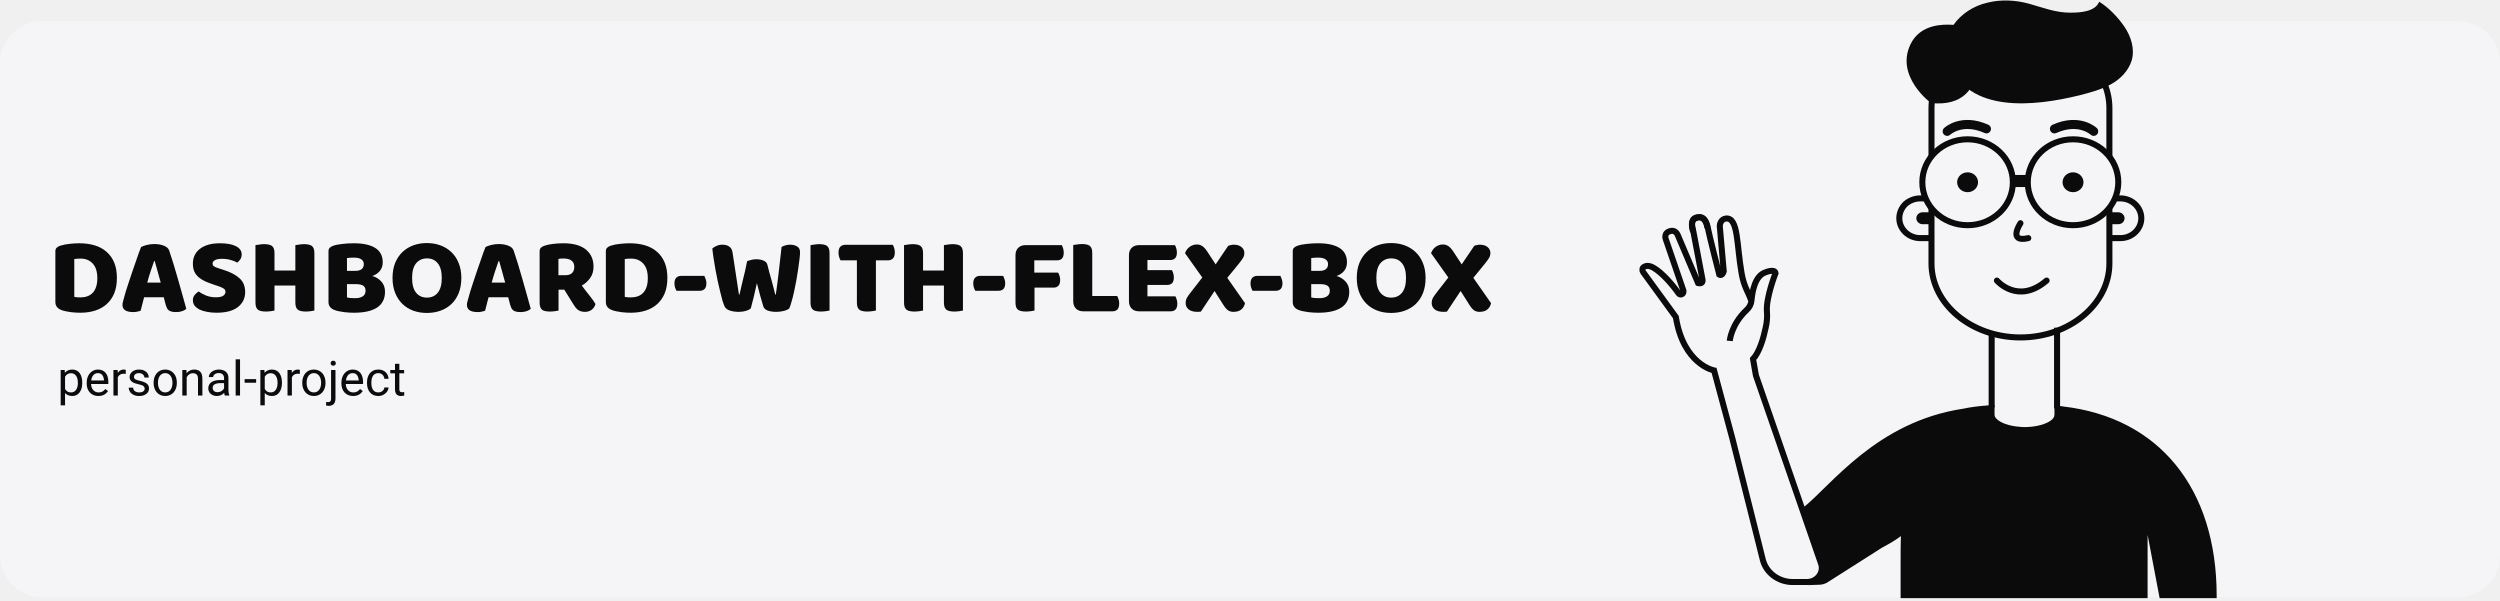
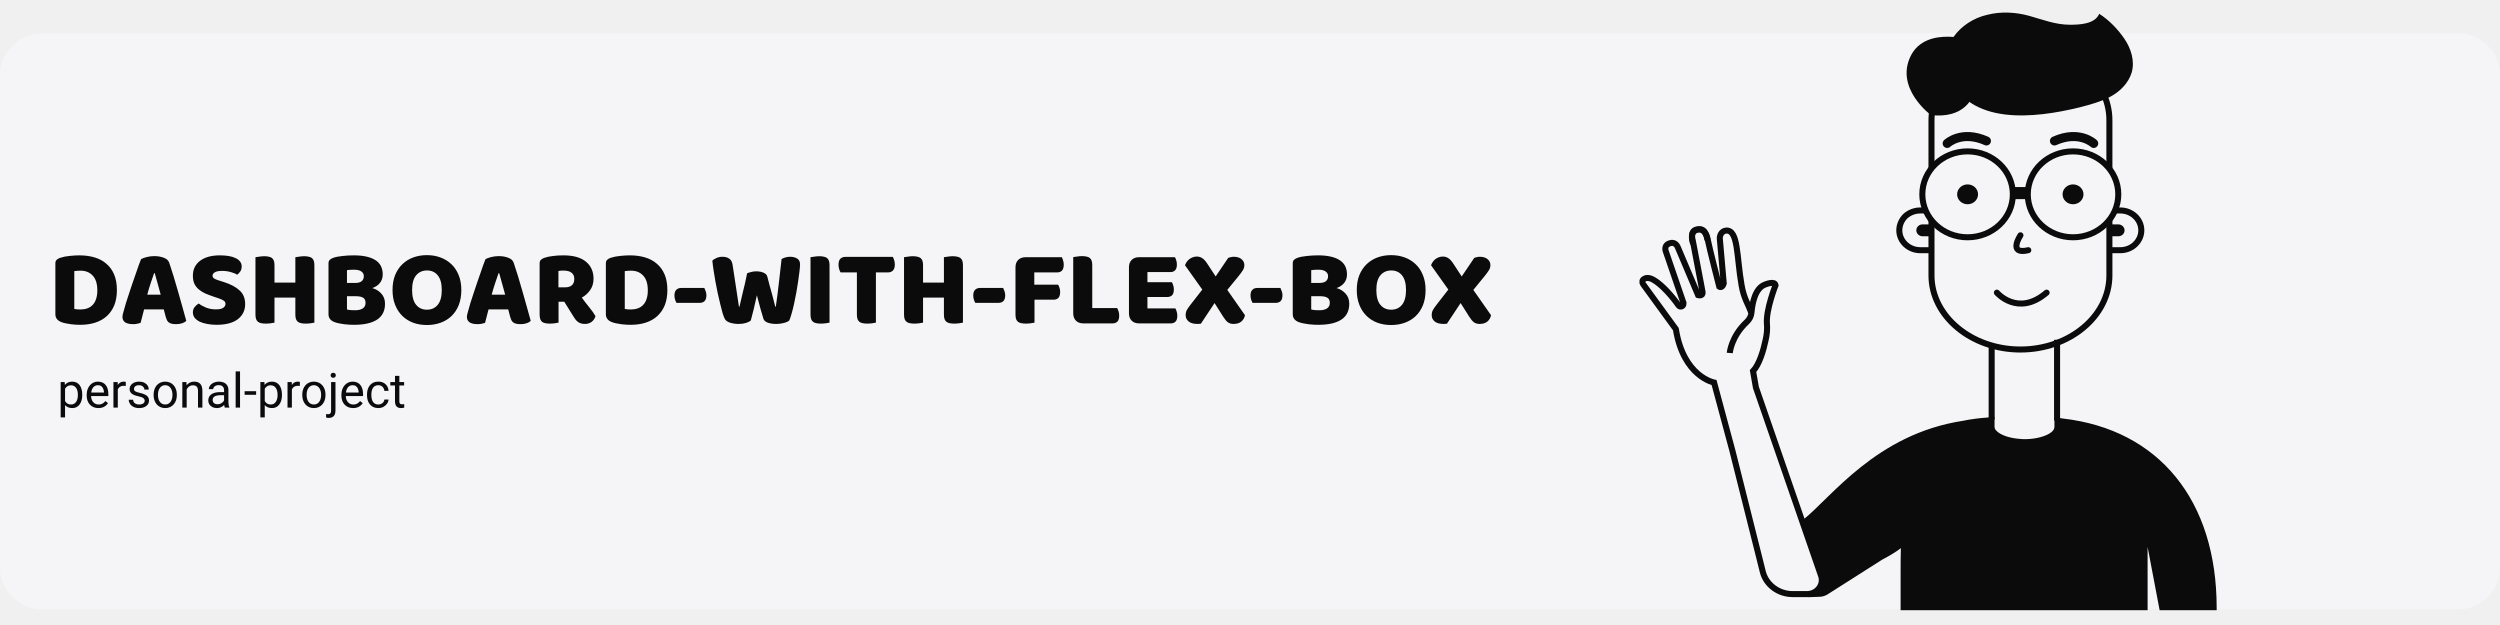
- <svg xmlns="http://www.w3.org/2000/svg" width="828" height="199" viewBox="0 0 828 199" fill="none">
+ <svg xmlns="http://www.w3.org/2000/svg" width="828" height="207" viewBox="0 0 828 199" fill="none">
  <rect y="7" width="828" height="190.847" rx="14" fill="#F5F5F7" />
  <path d="M24.604 98.32C24.868 98.368 25.192 98.416 25.576 98.464C25.96 98.488 26.32 98.5 26.656 98.5C27.472 98.5 28.216 98.38 28.888 98.14C29.584 97.9 30.172 97.528 30.652 97.024C31.156 96.52 31.54 95.872 31.804 95.08C32.092 94.264 32.236 93.292 32.236 92.164C32.236 90.004 31.732 88.384 30.724 87.304C29.716 86.2 28.372 85.648 26.692 85.648C26.356 85.648 26.008 85.66 25.648 85.684C25.312 85.708 24.964 85.744 24.604 85.792V98.32ZM26.62 103.576C26.212 103.576 25.744 103.564 25.216 103.54C24.688 103.516 24.136 103.468 23.56 103.396C23.008 103.324 22.444 103.228 21.868 103.108C21.316 103.012 20.8 102.868 20.32 102.676C19 102.172 18.34 101.296 18.34 100.048V83.236C18.34 82.732 18.472 82.348 18.736 82.084C19.024 81.796 19.408 81.568 19.888 81.4C20.92 81.064 22.012 80.848 23.164 80.752C24.316 80.632 25.348 80.572 26.26 80.572C28.132 80.572 29.824 80.8 31.336 81.256C32.872 81.712 34.18 82.42 35.26 83.38C36.364 84.316 37.216 85.504 37.816 86.944C38.416 88.384 38.716 90.088 38.716 92.056C38.716 93.976 38.428 95.656 37.852 97.096C37.276 98.512 36.448 99.712 35.368 100.696C34.312 101.656 33.04 102.376 31.552 102.856C30.064 103.336 28.42 103.576 26.62 103.576ZM46.715 81.832C47.123 81.592 47.734 81.364 48.55 81.148C49.391 80.932 50.23 80.824 51.071 80.824C52.27 80.824 53.327 81.004 54.239 81.364C55.175 81.7 55.775 82.24 56.038 82.984C56.471 84.232 56.938 85.684 57.443 87.34C57.947 88.996 58.45 90.712 58.955 92.488C59.459 94.24 59.95 95.98 60.431 97.708C60.91 99.412 61.331 100.924 61.691 102.244C61.403 102.58 60.971 102.844 60.395 103.036C59.819 103.252 59.135 103.36 58.343 103.36C57.767 103.36 57.275 103.312 56.867 103.216C56.483 103.12 56.158 102.976 55.895 102.784C55.654 102.592 55.45 102.34 55.282 102.028C55.139 101.716 55.007 101.356 54.886 100.948L54.239 98.464H47.722C47.531 99.184 47.339 99.928 47.147 100.696C46.955 101.464 46.763 102.208 46.571 102.928C46.234 103.048 45.874 103.144 45.49 103.216C45.13 103.312 44.687 103.36 44.158 103.36C42.934 103.36 42.023 103.156 41.422 102.748C40.846 102.316 40.559 101.728 40.559 100.984C40.559 100.648 40.606 100.312 40.703 99.976C40.798 99.64 40.907 99.244 41.026 98.788C41.194 98.14 41.422 97.336 41.711 96.376C42.023 95.416 42.358 94.384 42.718 93.28C43.078 92.152 43.462 91 43.87 89.824C44.279 88.648 44.663 87.544 45.023 86.512C45.383 85.456 45.706 84.52 45.995 83.704C46.306 82.888 46.547 82.264 46.715 81.832ZM51.035 86.476C50.699 87.484 50.315 88.612 49.883 89.86C49.474 91.084 49.102 92.332 48.767 93.604H53.23C52.895 92.308 52.547 91.048 52.187 89.824C51.85 88.576 51.538 87.46 51.251 86.476H51.035ZM70.973 94.324C69.917 93.964 68.957 93.604 68.093 93.244C67.229 92.86 66.485 92.404 65.861 91.876C65.237 91.348 64.745 90.724 64.385 90.004C64.049 89.26 63.881 88.36 63.881 87.304C63.881 85.264 64.661 83.632 66.221 82.408C67.805 81.184 70.013 80.572 72.845 80.572C73.877 80.572 74.837 80.644 75.725 80.788C76.613 80.932 77.369 81.16 77.993 81.472C78.641 81.76 79.145 82.144 79.505 82.624C79.865 83.08 80.045 83.62 80.045 84.244C80.045 84.868 79.901 85.408 79.613 85.864C79.325 86.296 78.977 86.668 78.569 86.98C78.041 86.644 77.333 86.356 76.445 86.116C75.557 85.852 74.585 85.72 73.529 85.72C72.449 85.72 71.657 85.876 71.153 86.188C70.649 86.476 70.397 86.848 70.397 87.304C70.397 87.664 70.553 87.964 70.865 88.204C71.177 88.42 71.645 88.624 72.269 88.816L74.177 89.428C76.433 90.148 78.161 91.072 79.361 92.2C80.585 93.304 81.197 94.816 81.197 96.736C81.197 98.776 80.393 100.432 78.785 101.704C77.177 102.952 74.813 103.576 71.693 103.576C70.589 103.576 69.557 103.48 68.597 103.288C67.661 103.12 66.833 102.868 66.113 102.532C65.417 102.172 64.865 101.74 64.457 101.236C64.073 100.708 63.881 100.108 63.881 99.436C63.881 98.74 64.085 98.152 64.493 97.672C64.901 97.168 65.345 96.784 65.825 96.52C66.497 97.048 67.313 97.504 68.273 97.888C69.257 98.272 70.325 98.464 71.477 98.464C72.653 98.464 73.481 98.284 73.961 97.924C74.441 97.564 74.681 97.144 74.681 96.664C74.681 96.184 74.489 95.824 74.105 95.584C73.721 95.32 73.181 95.068 72.485 94.828L70.973 94.324ZM104.122 102.856C103.858 102.928 103.438 103 102.862 103.072C102.31 103.144 101.758 103.18 101.206 103.18C100.654 103.18 100.162 103.132 99.73 103.036C99.322 102.964 98.974 102.82 98.686 102.604C98.397 102.388 98.181 102.088 98.037 101.704C97.894 101.32 97.822 100.816 97.822 100.192V94.576H90.909V102.856C90.645 102.928 90.225 103 89.65 103.072C89.097 103.144 88.546 103.18 87.993 103.18C87.442 103.18 86.95 103.132 86.517 103.036C86.109 102.964 85.761 102.82 85.474 102.604C85.186 102.388 84.969 102.088 84.826 101.704C84.681 101.32 84.609 100.816 84.609 100.192V81.184C84.874 81.136 85.293 81.076 85.87 81.004C86.445 80.908 86.998 80.86 87.525 80.86C88.078 80.86 88.558 80.908 88.966 81.004C89.397 81.076 89.757 81.22 90.046 81.436C90.334 81.652 90.549 81.952 90.694 82.336C90.838 82.72 90.909 83.224 90.909 83.848V89.608H97.822V81.184C98.085 81.136 98.505 81.076 99.082 81.004C99.657 80.908 100.21 80.86 100.738 80.86C101.29 80.86 101.77 80.908 102.178 81.004C102.61 81.076 102.97 81.22 103.258 81.436C103.546 81.652 103.762 81.952 103.906 82.336C104.05 82.72 104.122 83.224 104.122 83.848V102.856ZM114.917 98.5C115.253 98.596 115.685 98.668 116.213 98.716C116.741 98.74 117.245 98.752 117.725 98.752C118.685 98.752 119.477 98.56 120.101 98.176C120.749 97.768 121.073 97.144 121.073 96.304C121.073 95.512 120.809 94.948 120.281 94.612C119.753 94.276 118.949 94.108 117.869 94.108H114.917V98.5ZM114.917 89.716H117.545C118.577 89.716 119.321 89.524 119.777 89.14C120.257 88.756 120.497 88.192 120.497 87.448C120.497 86.8 120.221 86.284 119.669 85.9C119.141 85.516 118.337 85.324 117.257 85.324C116.897 85.324 116.477 85.336 115.997 85.36C115.541 85.384 115.181 85.42 114.917 85.468V89.716ZM117.257 103.576C116.849 103.576 116.369 103.564 115.817 103.54C115.265 103.516 114.689 103.468 114.089 103.396C113.513 103.324 112.937 103.228 112.361 103.108C111.785 103.012 111.257 102.868 110.777 102.676C109.457 102.172 108.797 101.296 108.797 100.048V83.236C108.797 82.732 108.929 82.348 109.193 82.084C109.481 81.796 109.865 81.568 110.345 81.4C111.161 81.112 112.181 80.908 113.405 80.788C114.629 80.644 115.889 80.572 117.185 80.572C120.257 80.572 122.621 81.088 124.277 82.12C125.933 83.152 126.761 84.748 126.761 86.908C126.761 87.988 126.449 88.924 125.825 89.716C125.201 90.484 124.361 91.048 123.305 91.408C124.505 91.744 125.501 92.356 126.293 93.244C127.109 94.132 127.517 95.248 127.517 96.592C127.517 98.968 126.629 100.732 124.853 101.884C123.101 103.012 120.569 103.576 117.257 103.576ZM130.006 92.056C130.006 90.184 130.294 88.528 130.87 87.088C131.47 85.648 132.274 84.448 133.282 83.488C134.314 82.504 135.514 81.76 136.882 81.256C138.274 80.752 139.774 80.5 141.382 80.5C142.99 80.5 144.478 80.752 145.846 81.256C147.238 81.76 148.45 82.504 149.482 83.488C150.514 84.448 151.318 85.648 151.894 87.088C152.494 88.528 152.794 90.184 152.794 92.056C152.794 93.928 152.506 95.596 151.93 97.06C151.354 98.5 150.55 99.712 149.518 100.696C148.51 101.656 147.31 102.388 145.918 102.892C144.526 103.396 143.014 103.648 141.382 103.648C139.75 103.648 138.238 103.396 136.846 102.892C135.454 102.364 134.254 101.608 133.246 100.624C132.238 99.64 131.446 98.428 130.87 96.988C130.294 95.548 130.006 93.904 130.006 92.056ZM136.486 92.056C136.486 94.24 136.93 95.872 137.818 96.952C138.706 98.032 139.894 98.572 141.382 98.572C142.894 98.572 144.094 98.032 144.982 96.952C145.87 95.872 146.314 94.24 146.314 92.056C146.314 89.896 145.87 88.276 144.982 87.196C144.118 86.116 142.93 85.576 141.418 85.576C139.93 85.576 138.73 86.116 137.818 87.196C136.93 88.252 136.486 89.872 136.486 92.056ZM160.797 81.832C161.205 81.592 161.817 81.364 162.633 81.148C163.473 80.932 164.313 80.824 165.153 80.824C166.353 80.824 167.409 81.004 168.321 81.364C169.257 81.7 169.857 82.24 170.121 82.984C170.553 84.232 171.021 85.684 171.525 87.34C172.029 88.996 172.533 90.712 173.037 92.488C173.541 94.24 174.033 95.98 174.513 97.708C174.993 99.412 175.413 100.924 175.773 102.244C175.485 102.58 175.053 102.844 174.477 103.036C173.901 103.252 173.217 103.36 172.425 103.36C171.849 103.36 171.357 103.312 170.949 103.216C170.565 103.12 170.241 102.976 169.977 102.784C169.737 102.592 169.533 102.34 169.365 102.028C169.221 101.716 169.089 101.356 168.969 100.948L168.321 98.464H161.805C161.613 99.184 161.421 99.928 161.229 100.696C161.037 101.464 160.845 102.208 160.653 102.928C160.317 103.048 159.957 103.144 159.573 103.216C159.213 103.312 158.769 103.36 158.241 103.36C157.017 103.36 156.105 103.156 155.505 102.748C154.929 102.316 154.641 101.728 154.641 100.984C154.641 100.648 154.689 100.312 154.785 99.976C154.881 99.64 154.989 99.244 155.109 98.788C155.277 98.14 155.505 97.336 155.793 96.376C156.105 95.416 156.441 94.384 156.801 93.28C157.161 92.152 157.545 91 157.953 89.824C158.361 88.648 158.744 87.544 159.104 86.512C159.465 85.456 159.789 84.52 160.077 83.704C160.389 82.888 160.629 82.264 160.797 81.832ZM165.117 86.476C164.781 87.484 164.397 88.612 163.965 89.86C163.557 91.084 163.185 92.332 162.849 93.604H167.313C166.977 92.308 166.629 91.048 166.269 89.824C165.933 88.576 165.621 87.46 165.333 86.476H165.117ZM184.987 95.944V102.856C184.723 102.928 184.303 103 183.727 103.072C183.175 103.144 182.623 103.18 182.071 103.18C181.519 103.18 181.027 103.132 180.595 103.036C180.187 102.964 179.839 102.82 179.551 102.604C179.287 102.388 179.083 102.088 178.939 101.704C178.795 101.32 178.723 100.816 178.723 100.192V83.236C178.723 82.732 178.855 82.348 179.119 82.084C179.407 81.796 179.791 81.568 180.271 81.4C181.087 81.112 182.035 80.908 183.115 80.788C184.195 80.644 185.347 80.572 186.571 80.572C189.883 80.572 192.379 81.268 194.059 82.66C195.739 84.052 196.579 85.936 196.579 88.312C196.579 89.8 196.195 91.072 195.427 92.128C194.659 93.184 193.747 94 192.691 94.576C193.555 95.752 194.407 96.856 195.247 97.888C196.087 98.92 196.747 99.856 197.227 100.696C196.987 101.536 196.543 102.184 195.895 102.64C195.271 103.072 194.563 103.288 193.771 103.288C193.243 103.288 192.787 103.228 192.403 103.108C192.019 102.988 191.683 102.82 191.395 102.604C191.107 102.388 190.843 102.124 190.603 101.812C190.363 101.5 190.135 101.164 189.919 100.804L186.895 95.944H184.987ZM187.255 91.156C188.167 91.156 188.887 90.928 189.415 90.472C189.943 89.992 190.207 89.296 190.207 88.384C190.207 87.472 189.907 86.788 189.307 86.332C188.731 85.852 187.807 85.612 186.535 85.612C186.175 85.612 185.887 85.624 185.671 85.648C185.455 85.672 185.215 85.708 184.951 85.756V91.156H187.255ZM206.924 98.32C207.188 98.368 207.512 98.416 207.896 98.464C208.28 98.488 208.64 98.5 208.976 98.5C209.792 98.5 210.536 98.38 211.208 98.14C211.904 97.9 212.492 97.528 212.972 97.024C213.476 96.52 213.86 95.872 214.124 95.08C214.412 94.264 214.556 93.292 214.556 92.164C214.556 90.004 214.052 88.384 213.044 87.304C212.036 86.2 210.692 85.648 209.012 85.648C208.676 85.648 208.328 85.66 207.968 85.684C207.632 85.708 207.284 85.744 206.924 85.792V98.32ZM208.94 103.576C208.532 103.576 208.064 103.564 207.536 103.54C207.008 103.516 206.456 103.468 205.88 103.396C205.328 103.324 204.764 103.228 204.188 103.108C203.636 103.012 203.12 102.868 202.64 102.676C201.32 102.172 200.66 101.296 200.66 100.048V83.236C200.66 82.732 200.792 82.348 201.056 82.084C201.344 81.796 201.728 81.568 202.208 81.4C203.24 81.064 204.332 80.848 205.484 80.752C206.636 80.632 207.668 80.572 208.58 80.572C210.452 80.572 212.144 80.8 213.656 81.256C215.192 81.712 216.5 82.42 217.58 83.38C218.684 84.316 219.536 85.504 220.136 86.944C220.736 88.384 221.036 90.088 221.036 92.056C221.036 93.976 220.748 95.656 220.172 97.096C219.596 98.512 218.768 99.712 217.688 100.696C216.632 101.656 215.36 102.376 213.872 102.856C212.384 103.336 210.74 103.576 208.94 103.576ZM224.061 96.304C223.893 96.04 223.737 95.692 223.593 95.26C223.449 94.828 223.377 94.372 223.377 93.892C223.377 93.004 223.581 92.368 223.989 91.984C224.397 91.576 224.925 91.372 225.573 91.372H233.277C233.421 91.636 233.565 91.984 233.709 92.416C233.877 92.848 233.961 93.304 233.961 93.784C233.961 94.672 233.757 95.32 233.349 95.728C232.941 96.112 232.413 96.304 231.765 96.304H224.061ZM247.443 86.512C247.707 86.392 248.115 86.26 248.667 86.116C249.243 85.948 249.819 85.864 250.395 85.864C251.403 85.864 252.243 86.02 252.915 86.332C253.587 86.62 253.995 87.052 254.139 87.628C254.403 88.612 254.643 89.536 254.859 90.4C255.099 91.24 255.327 92.056 255.543 92.848C255.759 93.616 255.963 94.384 256.155 95.152C256.371 95.92 256.575 96.724 256.767 97.564H256.947C257.163 96.1 257.355 94.708 257.523 93.388C257.691 92.044 257.847 90.736 257.991 89.464C258.135 88.168 258.279 86.896 258.423 85.648C258.567 84.376 258.711 83.092 258.855 81.796C259.743 81.292 260.691 81.04 261.699 81.04C262.587 81.04 263.355 81.232 264.003 81.616C264.651 82 264.975 82.648 264.975 83.56C264.975 84.088 264.915 84.844 264.795 85.828C264.699 86.788 264.555 87.868 264.363 89.068C264.195 90.268 263.991 91.528 263.751 92.848C263.511 94.168 263.259 95.428 262.995 96.628C262.731 97.828 262.455 98.92 262.167 99.904C261.903 100.864 261.651 101.608 261.411 102.136C261.051 102.472 260.463 102.748 259.647 102.964C258.831 103.18 257.991 103.288 257.127 103.288C255.999 103.288 255.039 103.144 254.247 102.856C253.479 102.544 253.011 102.112 252.843 101.56C252.531 100.6 252.195 99.46 251.835 98.14C251.475 96.82 251.091 95.368 250.683 93.784C250.347 95.344 249.999 96.868 249.639 98.356C249.279 99.844 248.955 101.104 248.667 102.136C248.307 102.472 247.767 102.748 247.047 102.964C246.327 103.18 245.535 103.288 244.671 103.288C243.591 103.288 242.607 103.144 241.719 102.856C240.855 102.544 240.291 102.112 240.027 101.56C239.811 101.128 239.571 100.492 239.307 99.652C239.067 98.788 238.815 97.816 238.551 96.736C238.287 95.632 238.011 94.444 237.723 93.172C237.459 91.9 237.207 90.628 236.967 89.356C236.751 88.084 236.547 86.848 236.355 85.648C236.163 84.424 236.019 83.308 235.923 82.3C236.259 81.988 236.727 81.7 237.327 81.436C237.927 81.172 238.575 81.04 239.271 81.04C240.183 81.04 240.927 81.244 241.503 81.652C242.103 82.036 242.475 82.696 242.619 83.632C243.003 86.08 243.315 88.12 243.555 89.752C243.819 91.384 244.023 92.728 244.167 93.784C244.335 94.816 244.455 95.62 244.527 96.196C244.599 96.772 244.671 97.228 244.743 97.564H244.923C245.139 96.604 245.343 95.716 245.535 94.9C245.727 94.084 245.919 93.268 246.111 92.452C246.327 91.612 246.543 90.724 246.759 89.788C246.975 88.828 247.203 87.736 247.443 86.512ZM274.742 102.856C274.478 102.928 274.058 103 273.482 103.072C272.93 103.144 272.378 103.18 271.826 103.18C271.274 103.18 270.782 103.132 270.35 103.036C269.942 102.964 269.594 102.82 269.306 102.604C269.018 102.388 268.802 102.088 268.658 101.704C268.514 101.32 268.442 100.816 268.442 100.192V81.184C268.706 81.136 269.126 81.076 269.702 81.004C270.278 80.908 270.83 80.86 271.358 80.86C271.91 80.86 272.39 80.908 272.798 81.004C273.23 81.076 273.59 81.22 273.878 81.436C274.166 81.652 274.382 81.952 274.526 82.336C274.67 82.72 274.742 83.224 274.742 83.848V102.856ZM278.402 86.224C278.234 85.96 278.078 85.6 277.934 85.144C277.79 84.688 277.718 84.208 277.718 83.704C277.718 82.768 277.922 82.096 278.33 81.688C278.762 81.28 279.314 81.076 279.986 81.076H295.682C295.85 81.34 296.006 81.7 296.15 82.156C296.294 82.612 296.366 83.092 296.366 83.596C296.366 84.532 296.15 85.204 295.718 85.612C295.31 86.02 294.77 86.224 294.098 86.224H290.102V102.856C289.838 102.928 289.418 103 288.842 103.072C288.29 103.144 287.738 103.18 287.186 103.18C286.634 103.18 286.142 103.132 285.71 103.036C285.302 102.964 284.954 102.82 284.666 102.604C284.378 102.388 284.162 102.088 284.018 101.704C283.874 101.32 283.802 100.816 283.802 100.192V86.224H278.402ZM318.926 102.856C318.662 102.928 318.242 103 317.666 103.072C317.114 103.144 316.562 103.18 316.01 103.18C315.458 103.18 314.966 103.132 314.534 103.036C314.126 102.964 313.778 102.82 313.49 102.604C313.202 102.388 312.986 102.088 312.842 101.704C312.698 101.32 312.626 100.816 312.626 100.192V94.576H305.714V102.856C305.45 102.928 305.03 103 304.454 103.072C303.902 103.144 303.35 103.18 302.798 103.18C302.246 103.18 301.754 103.132 301.322 103.036C300.914 102.964 300.566 102.82 300.278 102.604C299.99 102.388 299.774 102.088 299.63 101.704C299.486 101.32 299.414 100.816 299.414 100.192V81.184C299.678 81.136 300.098 81.076 300.674 81.004C301.25 80.908 301.802 80.86 302.33 80.86C302.882 80.86 303.362 80.908 303.77 81.004C304.202 81.076 304.562 81.22 304.85 81.436C305.138 81.652 305.354 81.952 305.498 82.336C305.642 82.72 305.714 83.224 305.714 83.848V89.608H312.626V81.184C312.89 81.136 313.31 81.076 313.886 81.004C314.462 80.908 315.014 80.86 315.542 80.86C316.094 80.86 316.574 80.908 316.982 81.004C317.414 81.076 317.774 81.22 318.062 81.436C318.35 81.652 318.566 81.952 318.71 82.336C318.854 82.72 318.926 83.224 318.926 83.848V102.856ZM323.026 96.304C322.858 96.04 322.702 95.692 322.558 95.26C322.414 94.828 322.342 94.372 322.342 93.892C322.342 93.004 322.546 92.368 322.954 91.984C323.362 91.576 323.89 91.372 324.538 91.372H332.242C332.386 91.636 332.53 91.984 332.674 92.416C332.842 92.848 332.926 93.304 332.926 93.784C332.926 94.672 332.722 95.32 332.314 95.728C331.906 96.112 331.378 96.304 330.73 96.304H323.026ZM351.664 81.184C351.832 81.448 351.976 81.808 352.096 82.264C352.24 82.696 352.312 83.152 352.312 83.632C352.312 84.568 352.108 85.24 351.7 85.648C351.316 86.032 350.788 86.224 350.116 86.224H342.556V90.292H350.44C350.632 90.556 350.788 90.904 350.908 91.336C351.052 91.768 351.124 92.224 351.124 92.704C351.124 93.616 350.92 94.276 350.512 94.684C350.128 95.068 349.6 95.26 348.928 95.26H342.628V102.856C342.364 102.928 341.944 103 341.368 103.072C340.816 103.144 340.264 103.18 339.712 103.18C339.16 103.18 338.668 103.132 338.236 103.036C337.828 102.964 337.48 102.82 337.192 102.604C336.904 102.388 336.688 102.088 336.544 101.704C336.4 101.32 336.328 100.816 336.328 100.192V84.532C336.328 83.5 336.628 82.684 337.228 82.084C337.828 81.484 338.644 81.184 339.676 81.184H351.664ZM358.801 103.108C357.769 103.108 356.953 102.808 356.353 102.208C355.753 101.608 355.453 100.792 355.453 99.76V81.148C355.717 81.1 356.137 81.04 356.713 80.968C357.289 80.872 357.841 80.824 358.369 80.824C358.921 80.824 359.401 80.872 359.809 80.968C360.241 81.04 360.601 81.184 360.889 81.4C361.177 81.616 361.393 81.916 361.537 82.3C361.681 82.684 361.753 83.188 361.753 83.812V98.032H369.997C370.165 98.296 370.321 98.656 370.465 99.112C370.609 99.544 370.681 100 370.681 100.48C370.681 101.44 370.477 102.124 370.069 102.532C369.661 102.916 369.121 103.108 368.449 103.108H358.801ZM373.91 84.532C373.91 83.5 374.21 82.684 374.81 82.084C375.41 81.484 376.226 81.184 377.258 81.184H389.138C389.306 81.448 389.45 81.796 389.57 82.228C389.714 82.66 389.786 83.116 389.786 83.596C389.786 84.508 389.582 85.156 389.174 85.54C388.79 85.924 388.274 86.116 387.626 86.116H380.03V89.464H388.13C388.298 89.728 388.442 90.076 388.562 90.508C388.706 90.916 388.778 91.36 388.778 91.84C388.778 92.752 388.586 93.4 388.202 93.784C387.818 94.168 387.302 94.36 386.654 94.36H380.03V98.14H389.282C389.45 98.404 389.594 98.752 389.714 99.184C389.858 99.616 389.93 100.072 389.93 100.552C389.93 101.464 389.726 102.124 389.318 102.532C388.934 102.916 388.418 103.108 387.77 103.108H377.258C376.226 103.108 375.41 102.808 374.81 102.208C374.21 101.608 373.91 100.792 373.91 99.76V84.532ZM392.473 83.848C392.593 83.512 392.761 83.176 392.977 82.84C393.193 82.504 393.457 82.204 393.769 81.94C394.105 81.652 394.489 81.424 394.921 81.256C395.353 81.064 395.833 80.968 396.361 80.968C397.057 80.968 397.669 81.148 398.197 81.508C398.725 81.844 399.265 82.432 399.817 83.272L402.625 87.556L406.765 81.436C406.957 81.34 407.221 81.256 407.557 81.184C407.917 81.088 408.265 81.04 408.601 81.04C409.705 81.04 410.569 81.304 411.193 81.832C411.817 82.36 412.129 83.008 412.129 83.776C412.129 84.448 411.949 85.048 411.589 85.576C411.253 86.104 410.785 86.74 410.185 87.484L406.477 92.02L412.345 100.408C412.153 101.296 411.733 102.004 411.085 102.532C410.461 103.036 409.609 103.288 408.529 103.288C407.833 103.288 407.233 103.12 406.729 102.784C406.225 102.424 405.709 101.824 405.181 100.984L402.265 96.376L397.729 103.216C397.537 103.24 397.357 103.252 397.189 103.252C397.021 103.276 396.853 103.288 396.685 103.288C395.317 103.288 394.309 103.012 393.661 102.46C393.013 101.908 392.689 101.224 392.689 100.408C392.689 99.712 392.833 99.112 393.121 98.608C393.433 98.08 393.865 97.468 394.417 96.772L398.197 91.912L392.473 83.848ZM414.854 96.304C414.686 96.04 414.53 95.692 414.386 95.26C414.242 94.828 414.17 94.372 414.17 93.892C414.17 93.004 414.374 92.368 414.782 91.984C415.19 91.576 415.718 91.372 416.366 91.372H424.07C424.214 91.636 424.358 91.984 424.502 92.416C424.67 92.848 424.754 93.304 424.754 93.784C424.754 94.672 424.55 95.32 424.142 95.728C423.734 96.112 423.206 96.304 422.558 96.304H414.854ZM434.276 98.5C434.612 98.596 435.044 98.668 435.572 98.716C436.1 98.74 436.604 98.752 437.084 98.752C438.044 98.752 438.836 98.56 439.46 98.176C440.108 97.768 440.432 97.144 440.432 96.304C440.432 95.512 440.168 94.948 439.64 94.612C439.112 94.276 438.308 94.108 437.228 94.108H434.276V98.5ZM434.276 89.716H436.904C437.936 89.716 438.68 89.524 439.136 89.14C439.616 88.756 439.856 88.192 439.856 87.448C439.856 86.8 439.58 86.284 439.028 85.9C438.5 85.516 437.696 85.324 436.616 85.324C436.256 85.324 435.836 85.336 435.356 85.36C434.9 85.384 434.54 85.42 434.276 85.468V89.716ZM436.616 103.576C436.208 103.576 435.728 103.564 435.176 103.54C434.624 103.516 434.048 103.468 433.448 103.396C432.872 103.324 432.296 103.228 431.72 103.108C431.144 103.012 430.616 102.868 430.136 102.676C428.816 102.172 428.156 101.296 428.156 100.048V83.236C428.156 82.732 428.288 82.348 428.552 82.084C428.84 81.796 429.224 81.568 429.704 81.4C430.52 81.112 431.54 80.908 432.764 80.788C433.988 80.644 435.248 80.572 436.544 80.572C439.616 80.572 441.98 81.088 443.636 82.12C445.292 83.152 446.12 84.748 446.12 86.908C446.12 87.988 445.808 88.924 445.184 89.716C444.56 90.484 443.72 91.048 442.664 91.408C443.864 91.744 444.86 92.356 445.652 93.244C446.468 94.132 446.876 95.248 446.876 96.592C446.876 98.968 445.988 100.732 444.212 101.884C442.46 103.012 439.928 103.576 436.616 103.576ZM449.365 92.056C449.365 90.184 449.653 88.528 450.229 87.088C450.829 85.648 451.633 84.448 452.641 83.488C453.673 82.504 454.873 81.76 456.241 81.256C457.633 80.752 459.133 80.5 460.741 80.5C462.349 80.5 463.837 80.752 465.205 81.256C466.597 81.76 467.809 82.504 468.841 83.488C469.873 84.448 470.677 85.648 471.253 87.088C471.853 88.528 472.153 90.184 472.153 92.056C472.153 93.928 471.865 95.596 471.289 97.06C470.713 98.5 469.909 99.712 468.877 100.696C467.869 101.656 466.669 102.388 465.277 102.892C463.885 103.396 462.373 103.648 460.741 103.648C459.109 103.648 457.597 103.396 456.205 102.892C454.813 102.364 453.613 101.608 452.605 100.624C451.597 99.64 450.805 98.428 450.229 96.988C449.653 95.548 449.365 93.904 449.365 92.056ZM455.845 92.056C455.845 94.24 456.289 95.872 457.177 96.952C458.065 98.032 459.253 98.572 460.741 98.572C462.253 98.572 463.453 98.032 464.341 96.952C465.229 95.872 465.673 94.24 465.673 92.056C465.673 89.896 465.229 88.276 464.341 87.196C463.477 86.116 462.289 85.576 460.777 85.576C459.289 85.576 458.089 86.116 457.177 87.196C456.289 88.252 455.845 89.872 455.845 92.056ZM473.965 83.848C474.085 83.512 474.253 83.176 474.469 82.84C474.685 82.504 474.949 82.204 475.261 81.94C475.597 81.652 475.981 81.424 476.413 81.256C476.845 81.064 477.325 80.968 477.853 80.968C478.549 80.968 479.161 81.148 479.689 81.508C480.217 81.844 480.757 82.432 481.309 83.272L484.117 87.556L488.257 81.436C488.449 81.34 488.713 81.256 489.049 81.184C489.409 81.088 489.757 81.04 490.093 81.04C491.197 81.04 492.061 81.304 492.685 81.832C493.309 82.36 493.621 83.008 493.621 83.776C493.621 84.448 493.441 85.048 493.081 85.576C492.745 86.104 492.277 86.74 491.677 87.484L487.969 92.02L493.837 100.408C493.645 101.296 493.225 102.004 492.577 102.532C491.953 103.036 491.101 103.288 490.021 103.288C489.325 103.288 488.725 103.12 488.221 102.784C487.717 102.424 487.201 101.824 486.673 100.984L483.757 96.376L479.221 103.216C479.029 103.24 478.849 103.252 478.681 103.252C478.513 103.276 478.345 103.288 478.177 103.288C476.809 103.288 475.801 103.012 475.153 102.46C474.505 101.908 474.181 101.224 474.181 100.408C474.181 99.712 474.325 99.112 474.613 98.608C474.925 98.08 475.357 97.468 475.909 96.772L479.689 91.912L473.965 83.848Z" fill="#0C0B0B" />
  <path d="M21.547 124.172V134.25H20.094V122.547H21.422L21.547 124.172ZM27.242 126.703V126.867C27.242 127.482 27.169 128.052 27.023 128.578C26.878 129.099 26.664 129.552 26.383 129.938C26.107 130.323 25.766 130.622 25.359 130.836C24.953 131.049 24.487 131.156 23.961 131.156C23.424 131.156 22.951 131.068 22.539 130.891C22.128 130.714 21.779 130.456 21.492 130.117C21.206 129.779 20.977 129.372 20.805 128.898C20.638 128.424 20.523 127.891 20.461 127.297V126.422C20.523 125.797 20.641 125.237 20.812 124.742C20.984 124.247 21.211 123.826 21.492 123.477C21.779 123.122 22.125 122.854 22.531 122.672C22.938 122.484 23.406 122.391 23.938 122.391C24.469 122.391 24.94 122.495 25.352 122.703C25.763 122.906 26.109 123.198 26.391 123.578C26.672 123.958 26.883 124.414 27.023 124.945C27.169 125.471 27.242 126.057 27.242 126.703ZM25.789 126.867V126.703C25.789 126.281 25.745 125.885 25.656 125.516C25.568 125.141 25.43 124.812 25.242 124.531C25.06 124.245 24.826 124.021 24.539 123.859C24.253 123.693 23.912 123.609 23.516 123.609C23.151 123.609 22.833 123.672 22.562 123.797C22.297 123.922 22.07 124.091 21.883 124.305C21.695 124.513 21.542 124.753 21.422 125.023C21.307 125.289 21.221 125.565 21.164 125.852V127.875C21.268 128.24 21.414 128.583 21.602 128.906C21.789 129.224 22.039 129.482 22.352 129.68C22.664 129.872 23.057 129.969 23.531 129.969C23.922 129.969 24.258 129.888 24.539 129.727C24.826 129.56 25.06 129.333 25.242 129.047C25.43 128.76 25.568 128.432 25.656 128.062C25.745 127.688 25.789 127.289 25.789 126.867ZM32.594 131.156C32.005 131.156 31.471 131.057 30.992 130.859C30.518 130.656 30.109 130.372 29.766 130.008C29.427 129.643 29.167 129.211 28.984 128.711C28.802 128.211 28.711 127.664 28.711 127.07V126.742C28.711 126.055 28.812 125.443 29.016 124.906C29.219 124.365 29.495 123.906 29.844 123.531C30.193 123.156 30.588 122.872 31.031 122.68C31.474 122.487 31.932 122.391 32.406 122.391C33.01 122.391 33.531 122.495 33.969 122.703C34.411 122.911 34.773 123.203 35.055 123.578C35.336 123.948 35.544 124.385 35.68 124.891C35.815 125.391 35.883 125.938 35.883 126.531V127.18H29.57V126H34.438V125.891C34.417 125.516 34.339 125.151 34.203 124.797C34.073 124.443 33.865 124.151 33.578 123.922C33.292 123.693 32.901 123.578 32.406 123.578C32.078 123.578 31.776 123.648 31.5 123.789C31.224 123.924 30.987 124.128 30.789 124.398C30.591 124.669 30.438 125 30.328 125.391C30.219 125.781 30.164 126.232 30.164 126.742V127.07C30.164 127.471 30.219 127.849 30.328 128.203C30.443 128.552 30.607 128.859 30.82 129.125C31.039 129.391 31.302 129.599 31.609 129.75C31.922 129.901 32.276 129.977 32.672 129.977C33.182 129.977 33.615 129.872 33.969 129.664C34.323 129.456 34.633 129.177 34.898 128.828L35.773 129.523C35.591 129.799 35.359 130.062 35.078 130.312C34.797 130.562 34.45 130.766 34.039 130.922C33.633 131.078 33.151 131.156 32.594 131.156ZM39.016 123.875V131H37.57V122.547H38.977L39.016 123.875ZM41.656 122.5L41.648 123.844C41.529 123.818 41.414 123.802 41.305 123.797C41.2 123.786 41.081 123.781 40.945 123.781C40.612 123.781 40.318 123.833 40.062 123.938C39.807 124.042 39.591 124.188 39.414 124.375C39.237 124.562 39.096 124.786 38.992 125.047C38.893 125.302 38.828 125.583 38.797 125.891L38.391 126.125C38.391 125.615 38.44 125.135 38.539 124.688C38.643 124.24 38.802 123.844 39.016 123.5C39.229 123.151 39.5 122.88 39.828 122.688C40.161 122.49 40.557 122.391 41.016 122.391C41.12 122.391 41.24 122.404 41.375 122.43C41.51 122.451 41.604 122.474 41.656 122.5ZM47.914 128.758C47.914 128.549 47.867 128.357 47.773 128.18C47.685 127.997 47.5 127.833 47.219 127.688C46.943 127.536 46.526 127.406 45.969 127.297C45.5 127.198 45.075 127.081 44.695 126.945C44.32 126.81 44 126.646 43.734 126.453C43.474 126.26 43.273 126.034 43.133 125.773C42.992 125.513 42.922 125.208 42.922 124.859C42.922 124.526 42.995 124.211 43.141 123.914C43.292 123.617 43.503 123.354 43.773 123.125C44.05 122.896 44.38 122.716 44.766 122.586C45.151 122.456 45.581 122.391 46.055 122.391C46.732 122.391 47.31 122.51 47.789 122.75C48.268 122.99 48.635 123.31 48.891 123.711C49.146 124.107 49.273 124.547 49.273 125.031H47.828C47.828 124.797 47.758 124.57 47.617 124.352C47.482 124.128 47.281 123.943 47.016 123.797C46.755 123.651 46.435 123.578 46.055 123.578C45.654 123.578 45.328 123.641 45.078 123.766C44.833 123.885 44.654 124.039 44.539 124.227C44.43 124.414 44.375 124.612 44.375 124.82C44.375 124.977 44.401 125.117 44.453 125.242C44.51 125.362 44.609 125.474 44.75 125.578C44.891 125.677 45.089 125.771 45.344 125.859C45.599 125.948 45.925 126.036 46.32 126.125C47.013 126.281 47.583 126.469 48.031 126.688C48.479 126.906 48.812 127.174 49.031 127.492C49.25 127.81 49.359 128.195 49.359 128.648C49.359 129.018 49.281 129.357 49.125 129.664C48.974 129.971 48.753 130.237 48.461 130.461C48.175 130.68 47.831 130.852 47.43 130.977C47.034 131.096 46.589 131.156 46.094 131.156C45.349 131.156 44.719 131.023 44.203 130.758C43.688 130.492 43.297 130.148 43.031 129.727C42.766 129.305 42.633 128.859 42.633 128.391H44.086C44.107 128.786 44.221 129.102 44.43 129.336C44.638 129.565 44.893 129.729 45.195 129.828C45.497 129.922 45.797 129.969 46.094 129.969C46.49 129.969 46.82 129.917 47.086 129.812C47.357 129.708 47.562 129.565 47.703 129.383C47.844 129.201 47.914 128.992 47.914 128.758ZM50.875 126.867V126.688C50.875 126.078 50.964 125.513 51.141 124.992C51.318 124.466 51.573 124.01 51.906 123.625C52.24 123.234 52.643 122.932 53.117 122.719C53.591 122.5 54.122 122.391 54.711 122.391C55.305 122.391 55.839 122.5 56.312 122.719C56.792 122.932 57.198 123.234 57.531 123.625C57.87 124.01 58.128 124.466 58.305 124.992C58.482 125.513 58.57 126.078 58.57 126.688V126.867C58.57 127.477 58.482 128.042 58.305 128.562C58.128 129.083 57.87 129.539 57.531 129.93C57.198 130.315 56.794 130.617 56.32 130.836C55.852 131.049 55.32 131.156 54.727 131.156C54.133 131.156 53.599 131.049 53.125 130.836C52.651 130.617 52.245 130.315 51.906 129.93C51.573 129.539 51.318 129.083 51.141 128.562C50.964 128.042 50.875 127.477 50.875 126.867ZM52.32 126.688V126.867C52.32 127.289 52.37 127.688 52.469 128.062C52.568 128.432 52.716 128.76 52.914 129.047C53.117 129.333 53.37 129.56 53.672 129.727C53.974 129.888 54.325 129.969 54.727 129.969C55.122 129.969 55.469 129.888 55.766 129.727C56.068 129.56 56.318 129.333 56.516 129.047C56.714 128.76 56.862 128.432 56.961 128.062C57.065 127.688 57.117 127.289 57.117 126.867V126.688C57.117 126.271 57.065 125.878 56.961 125.508C56.862 125.133 56.711 124.802 56.508 124.516C56.31 124.224 56.06 123.995 55.758 123.828C55.461 123.661 55.112 123.578 54.711 123.578C54.315 123.578 53.966 123.661 53.664 123.828C53.367 123.995 53.117 124.224 52.914 124.516C52.716 124.802 52.568 125.133 52.469 125.508C52.37 125.878 52.32 126.271 52.32 126.688ZM61.828 124.352V131H60.383V122.547H61.75L61.828 124.352ZM61.484 126.453L60.883 126.43C60.888 125.852 60.974 125.318 61.141 124.828C61.307 124.333 61.542 123.904 61.844 123.539C62.146 123.174 62.505 122.893 62.922 122.695C63.344 122.492 63.81 122.391 64.32 122.391C64.737 122.391 65.112 122.448 65.445 122.562C65.779 122.672 66.062 122.849 66.297 123.094C66.537 123.339 66.719 123.656 66.844 124.047C66.969 124.432 67.031 124.904 67.031 125.461V131H65.578V125.445C65.578 125.003 65.513 124.648 65.383 124.383C65.253 124.112 65.062 123.917 64.812 123.797C64.562 123.672 64.255 123.609 63.891 123.609C63.531 123.609 63.203 123.685 62.906 123.836C62.615 123.987 62.362 124.195 62.148 124.461C61.94 124.727 61.776 125.031 61.656 125.375C61.542 125.714 61.484 126.073 61.484 126.453ZM74.211 129.555V125.203C74.211 124.87 74.143 124.581 74.008 124.336C73.878 124.086 73.68 123.893 73.414 123.758C73.148 123.622 72.82 123.555 72.43 123.555C72.065 123.555 71.745 123.617 71.469 123.742C71.198 123.867 70.984 124.031 70.828 124.234C70.677 124.438 70.602 124.656 70.602 124.891H69.156C69.156 124.589 69.234 124.289 69.391 123.992C69.547 123.695 69.771 123.427 70.062 123.188C70.359 122.943 70.713 122.75 71.125 122.609C71.542 122.464 72.005 122.391 72.516 122.391C73.13 122.391 73.672 122.495 74.141 122.703C74.615 122.911 74.984 123.227 75.25 123.648C75.521 124.065 75.656 124.589 75.656 125.219V129.156C75.656 129.438 75.68 129.737 75.727 130.055C75.779 130.372 75.854 130.646 75.953 130.875V131H74.445C74.372 130.833 74.315 130.612 74.273 130.336C74.232 130.055 74.211 129.794 74.211 129.555ZM74.461 125.875L74.477 126.891H73.016C72.604 126.891 72.237 126.924 71.914 126.992C71.591 127.055 71.32 127.151 71.102 127.281C70.883 127.411 70.716 127.576 70.602 127.773C70.487 127.966 70.43 128.193 70.43 128.453C70.43 128.719 70.49 128.961 70.609 129.18C70.729 129.398 70.909 129.573 71.148 129.703C71.393 129.828 71.693 129.891 72.047 129.891C72.49 129.891 72.88 129.797 73.219 129.609C73.557 129.422 73.826 129.193 74.023 128.922C74.227 128.651 74.336 128.388 74.352 128.133L74.969 128.828C74.932 129.047 74.833 129.289 74.672 129.555C74.51 129.82 74.294 130.076 74.023 130.32C73.758 130.56 73.44 130.76 73.07 130.922C72.706 131.078 72.294 131.156 71.836 131.156C71.263 131.156 70.76 131.044 70.328 130.82C69.901 130.596 69.568 130.297 69.328 129.922C69.094 129.542 68.977 129.117 68.977 128.648C68.977 128.195 69.065 127.797 69.242 127.453C69.419 127.104 69.674 126.815 70.008 126.586C70.341 126.352 70.742 126.174 71.211 126.055C71.68 125.935 72.203 125.875 72.781 125.875H74.461ZM79.5 119V131H78.047V119H79.5ZM84.828 125.57V126.758H81.016V125.57H84.828ZM87.688 124.172V134.25H86.234V122.547H87.562L87.688 124.172ZM93.383 126.703V126.867C93.383 127.482 93.31 128.052 93.164 128.578C93.018 129.099 92.805 129.552 92.523 129.938C92.247 130.323 91.906 130.622 91.5 130.836C91.094 131.049 90.628 131.156 90.102 131.156C89.565 131.156 89.091 131.068 88.68 130.891C88.268 130.714 87.919 130.456 87.633 130.117C87.346 129.779 87.117 129.372 86.945 128.898C86.779 128.424 86.664 127.891 86.602 127.297V126.422C86.664 125.797 86.781 125.237 86.953 124.742C87.125 124.247 87.352 123.826 87.633 123.477C87.919 123.122 88.266 122.854 88.672 122.672C89.078 122.484 89.547 122.391 90.078 122.391C90.609 122.391 91.081 122.495 91.492 122.703C91.904 122.906 92.25 123.198 92.531 123.578C92.812 123.958 93.023 124.414 93.164 124.945C93.31 125.471 93.383 126.057 93.383 126.703ZM91.93 126.867V126.703C91.93 126.281 91.885 125.885 91.797 125.516C91.708 125.141 91.57 124.812 91.383 124.531C91.201 124.245 90.966 124.021 90.68 123.859C90.393 123.693 90.052 123.609 89.656 123.609C89.292 123.609 88.974 123.672 88.703 123.797C88.438 123.922 88.211 124.091 88.023 124.305C87.836 124.513 87.682 124.753 87.562 125.023C87.448 125.289 87.362 125.565 87.305 125.852V127.875C87.409 128.24 87.555 128.583 87.742 128.906C87.93 129.224 88.18 129.482 88.492 129.68C88.805 129.872 89.198 129.969 89.672 129.969C90.062 129.969 90.398 129.888 90.68 129.727C90.966 129.56 91.201 129.333 91.383 129.047C91.57 128.76 91.708 128.432 91.797 128.062C91.885 127.688 91.93 127.289 91.93 126.867ZM96.672 123.875V131H95.227V122.547H96.633L96.672 123.875ZM99.312 122.5L99.305 123.844C99.185 123.818 99.07 123.802 98.961 123.797C98.857 123.786 98.737 123.781 98.602 123.781C98.268 123.781 97.974 123.833 97.719 123.938C97.463 124.042 97.247 124.188 97.07 124.375C96.893 124.562 96.753 124.786 96.648 125.047C96.549 125.302 96.484 125.583 96.453 125.891L96.047 126.125C96.047 125.615 96.096 125.135 96.195 124.688C96.299 124.24 96.458 123.844 96.672 123.5C96.885 123.151 97.156 122.88 97.484 122.688C97.818 122.49 98.213 122.391 98.672 122.391C98.776 122.391 98.896 122.404 99.031 122.43C99.167 122.451 99.26 122.474 99.312 122.5ZM100.109 126.867V126.688C100.109 126.078 100.198 125.513 100.375 124.992C100.552 124.466 100.807 124.01 101.141 123.625C101.474 123.234 101.878 122.932 102.352 122.719C102.826 122.5 103.357 122.391 103.945 122.391C104.539 122.391 105.073 122.5 105.547 122.719C106.026 122.932 106.432 123.234 106.766 123.625C107.104 124.01 107.362 124.466 107.539 124.992C107.716 125.513 107.805 126.078 107.805 126.688V126.867C107.805 127.477 107.716 128.042 107.539 128.562C107.362 129.083 107.104 129.539 106.766 129.93C106.432 130.315 106.029 130.617 105.555 130.836C105.086 131.049 104.555 131.156 103.961 131.156C103.367 131.156 102.833 131.049 102.359 130.836C101.885 130.617 101.479 130.315 101.141 129.93C100.807 129.539 100.552 129.083 100.375 128.562C100.198 128.042 100.109 127.477 100.109 126.867ZM101.555 126.688V126.867C101.555 127.289 101.604 127.688 101.703 128.062C101.802 128.432 101.951 128.76 102.148 129.047C102.352 129.333 102.604 129.56 102.906 129.727C103.208 129.888 103.56 129.969 103.961 129.969C104.357 129.969 104.703 129.888 105 129.727C105.302 129.56 105.552 129.333 105.75 129.047C105.948 128.76 106.096 128.432 106.195 128.062C106.299 127.688 106.352 127.289 106.352 126.867V126.688C106.352 126.271 106.299 125.878 106.195 125.508C106.096 125.133 105.945 124.802 105.742 124.516C105.544 124.224 105.294 123.995 104.992 123.828C104.695 123.661 104.346 123.578 103.945 123.578C103.549 123.578 103.201 123.661 102.898 123.828C102.602 123.995 102.352 124.224 102.148 124.516C101.951 124.802 101.802 125.133 101.703 125.508C101.604 125.878 101.555 126.271 101.555 126.688ZM109.656 122.547H111.109V132.008C111.109 132.523 111.026 132.961 110.859 133.32C110.698 133.68 110.453 133.951 110.125 134.133C109.802 134.32 109.393 134.414 108.898 134.414C108.768 134.414 108.617 134.401 108.445 134.375C108.268 134.349 108.12 134.318 108 134.281L108.008 133.117C108.107 133.138 108.219 133.154 108.344 133.164C108.469 133.18 108.578 133.188 108.672 133.188C108.885 133.188 109.065 133.148 109.211 133.07C109.357 132.992 109.466 132.867 109.539 132.695C109.617 132.523 109.656 132.294 109.656 132.008V122.547ZM109.508 120.305C109.508 120.07 109.581 119.872 109.727 119.711C109.872 119.549 110.083 119.469 110.359 119.469C110.641 119.469 110.854 119.549 111 119.711C111.146 119.872 111.219 120.07 111.219 120.305C111.219 120.529 111.146 120.721 111 120.883C110.854 121.039 110.641 121.117 110.359 121.117C110.083 121.117 109.872 121.039 109.727 120.883C109.581 120.721 109.508 120.529 109.508 120.305ZM116.953 131.156C116.365 131.156 115.831 131.057 115.352 130.859C114.878 130.656 114.469 130.372 114.125 130.008C113.786 129.643 113.526 129.211 113.344 128.711C113.161 128.211 113.07 127.664 113.07 127.07V126.742C113.07 126.055 113.172 125.443 113.375 124.906C113.578 124.365 113.854 123.906 114.203 123.531C114.552 123.156 114.948 122.872 115.391 122.68C115.833 122.487 116.292 122.391 116.766 122.391C117.37 122.391 117.891 122.495 118.328 122.703C118.771 122.911 119.133 123.203 119.414 123.578C119.695 123.948 119.904 124.385 120.039 124.891C120.174 125.391 120.242 125.938 120.242 126.531V127.18H113.93V126H118.797V125.891C118.776 125.516 118.698 125.151 118.562 124.797C118.432 124.443 118.224 124.151 117.938 123.922C117.651 123.693 117.26 123.578 116.766 123.578C116.438 123.578 116.135 123.648 115.859 123.789C115.583 123.924 115.346 124.128 115.148 124.398C114.951 124.669 114.797 125 114.688 125.391C114.578 125.781 114.523 126.232 114.523 126.742V127.07C114.523 127.471 114.578 127.849 114.688 128.203C114.802 128.552 114.966 128.859 115.18 129.125C115.398 129.391 115.661 129.599 115.969 129.75C116.281 129.901 116.635 129.977 117.031 129.977C117.542 129.977 117.974 129.872 118.328 129.664C118.682 129.456 118.992 129.177 119.258 128.828L120.133 129.523C119.951 129.799 119.719 130.062 119.438 130.312C119.156 130.562 118.81 130.766 118.398 130.922C117.992 131.078 117.51 131.156 116.953 131.156ZM125.312 129.969C125.656 129.969 125.974 129.898 126.266 129.758C126.557 129.617 126.797 129.424 126.984 129.18C127.172 128.93 127.279 128.646 127.305 128.328H128.68C128.654 128.828 128.484 129.294 128.172 129.727C127.865 130.154 127.461 130.5 126.961 130.766C126.461 131.026 125.911 131.156 125.312 131.156C124.677 131.156 124.122 131.044 123.648 130.82C123.18 130.596 122.789 130.289 122.477 129.898C122.169 129.508 121.938 129.06 121.781 128.555C121.63 128.044 121.555 127.505 121.555 126.938V126.609C121.555 126.042 121.63 125.505 121.781 125C121.938 124.49 122.169 124.039 122.477 123.648C122.789 123.258 123.18 122.951 123.648 122.727C124.122 122.503 124.677 122.391 125.312 122.391C125.974 122.391 126.552 122.526 127.047 122.797C127.542 123.062 127.93 123.427 128.211 123.891C128.497 124.349 128.654 124.87 128.68 125.453H127.305C127.279 125.104 127.18 124.789 127.008 124.508C126.841 124.227 126.612 124.003 126.32 123.836C126.034 123.664 125.698 123.578 125.312 123.578C124.87 123.578 124.497 123.667 124.195 123.844C123.898 124.016 123.661 124.25 123.484 124.547C123.312 124.839 123.188 125.164 123.109 125.523C123.036 125.878 123 126.24 123 126.609V126.938C123 127.307 123.036 127.672 123.109 128.031C123.182 128.391 123.305 128.716 123.477 129.008C123.654 129.299 123.891 129.534 124.188 129.711C124.49 129.883 124.865 129.969 125.312 129.969ZM133.844 122.547V123.656H129.273V122.547H133.844ZM130.82 120.492H132.266V128.906C132.266 129.193 132.31 129.409 132.398 129.555C132.487 129.701 132.602 129.797 132.742 129.844C132.883 129.891 133.034 129.914 133.195 129.914C133.315 129.914 133.44 129.904 133.57 129.883C133.706 129.857 133.807 129.836 133.875 129.82L133.883 131C133.768 131.036 133.617 131.07 133.43 131.102C133.247 131.138 133.026 131.156 132.766 131.156C132.411 131.156 132.086 131.086 131.789 130.945C131.492 130.805 131.255 130.57 131.078 130.242C130.906 129.909 130.82 129.461 130.82 128.898V120.492Z" fill="#0C0B0B" />
  <g clip-path="url(#clip0_1_333)">
    <path d="M645.34 20.806C652.012 37.746 673.849 35.197 688.667 31.579C692.22 30.674 695.859 29.687 699.066 27.96C702.272 26.233 704.958 23.437 705.998 20.066C707.125 16.283 705.825 12.089 703.572 8.799C701.492 5.757 698.459 2.549 695.253 0.576C693.866 3.947 688.927 4.194 685.547 4.194C680.781 4.194 676.449 2.467 672.029 1.234C667.523 -1.00594e-05 662.671 -0.247 658.164 0.905C649.066 2.96 641.787 11.76 645.34 20.806Z" fill="#0C0B0B" />
    <path d="M658.944 134.209C658.684 134.209 658.598 134.209 658.424 134.292L658.944 134.209Z" fill="#0C0B0B" />
    <path d="M658.944 134.209C658.684 134.209 658.598 134.209 658.424 134.292L658.944 134.209Z" fill="#0C0B0B" />
    <path d="M639.707 51.727V35.855C639.707 22.368 652.965 11.349 669.17 11.349C677.229 11.349 684.594 14.062 689.967 18.503C695.34 22.944 698.632 29.029 698.632 35.773V51.644" stroke="#0C0B0B" stroke-width="2" stroke-miterlimit="10" />
    <path d="M698.632 68.914V87.253C698.632 100.739 685.374 111.759 669.17 111.759C652.965 111.759 639.707 100.739 639.707 87.253V68.914" stroke="#0C0B0B" stroke-width="2" stroke-miterlimit="10" />
    <path d="M651.665 74.588C659.945 74.588 666.657 68.219 666.657 60.361C666.657 52.504 659.945 46.135 651.665 46.135C643.386 46.135 636.674 52.504 636.674 60.361C636.674 68.219 643.386 74.588 651.665 74.588Z" stroke="#0C0B0B" stroke-width="2" stroke-miterlimit="10" />
    <path d="M686.587 74.588C694.867 74.588 701.579 68.219 701.579 60.361C701.579 52.504 694.867 46.135 686.587 46.135C678.308 46.135 671.596 52.504 671.596 60.361C671.596 68.219 678.308 74.588 686.587 74.588Z" stroke="#0C0B0B" stroke-width="2" stroke-miterlimit="10" />
    <path d="M666.57 59.95H671.769" stroke="#0C0B0B" stroke-width="4" stroke-miterlimit="10" />
    <path d="M681.215 109.539H681.302V135.279" stroke="#0C0B0B" stroke-width="2" stroke-miterlimit="10" />
    <path d="M659.638 134.95V110.197" stroke="#0C0B0B" stroke-width="2" stroke-miterlimit="10" />
    <path d="M651.665 63.651C653.58 63.651 655.132 62.178 655.132 60.361C655.132 58.545 653.58 57.072 651.665 57.072C649.751 57.072 648.199 58.545 648.199 60.361C648.199 62.178 649.751 63.651 651.665 63.651Z" fill="#0C0B0B" />
    <path d="M686.587 63.651C688.502 63.651 690.054 62.178 690.054 60.361C690.054 58.545 688.502 57.072 686.587 57.072C684.673 57.072 683.121 58.545 683.121 60.361C683.121 62.178 684.673 63.651 686.587 63.651Z" fill="#0C0B0B" />
    <path d="M637.714 65.707H635.981C634.074 65.707 632.341 66.447 631.041 67.598C629.828 68.832 629.048 70.476 629.048 72.286C629.048 75.904 632.168 78.865 635.981 78.865H639.447" stroke="#0C0B0B" stroke-width="2" stroke-miterlimit="10" />
    <path d="M700.539 65.707H702.272C706.085 65.707 709.204 68.667 709.204 72.286C709.204 74.095 708.424 75.74 707.125 76.973C705.911 78.124 704.178 78.865 702.272 78.865H698.806" stroke="#0C0B0B" stroke-width="2" stroke-miterlimit="10" />
    <path d="M639.534 70.312V74.259H636.761C635.634 74.259 634.681 73.355 634.681 72.286C634.681 71.71 634.941 71.216 635.288 70.888C635.634 70.559 636.154 70.312 636.761 70.312H639.534V70.312Z" fill="#0C0B0B" />
    <path d="M698.806 74.259V70.312H701.579C702.705 70.312 703.658 71.217 703.658 72.286C703.658 72.861 703.398 73.355 703.052 73.684C702.705 74.013 702.185 74.259 701.579 74.259H698.806V74.259Z" fill="#0C0B0B" />
    <path d="M669.17 73.93C669.17 73.93 664.837 80.509 671.769 78.865" stroke="#0C0B0B" stroke-width="2" stroke-miterlimit="10" stroke-linecap="round" />
    <path d="M661.371 92.927C661.371 92.927 668.303 101.068 677.835 92.927" stroke="#0C0B0B" stroke-width="2" stroke-miterlimit="10" stroke-linecap="round" />
    <path d="M644.906 43.503C644.906 43.503 649.672 38.98 657.905 42.681" stroke="#0C0B0B" stroke-width="3" stroke-miterlimit="10" stroke-linecap="round" />
    <path d="M693.433 43.503C693.433 43.503 688.667 38.98 680.435 42.681" stroke="#0C0B0B" stroke-width="3" stroke-miterlimit="10" stroke-linecap="round" />
    <path d="M639.534 34.128C639.534 34.128 627.575 25.329 632.775 14.638C637.974 3.947 654.438 9.704 654.438 9.704C654.438 9.704 661.024 36.348 639.534 34.128Z" fill="#0C0B0B" />
    <path d="M580.088 99.835C579.048 96.628 577.575 95.066 576.795 90.378C575.149 81.003 575.756 72.04 571.683 72.368C570.036 72.533 569.516 74.178 569.603 75.082L570.903 89.885C570.383 91.612 569.43 90.954 569.43 90.954C569.43 90.954 566.05 77.796 565.617 75.411C565.184 73.109 563.971 71.793 562.324 71.957C559.464 72.204 560.591 75.493 560.851 76.727L563.884 92.681C564.144 94.243 562.411 93.75 562.411 93.75L555.652 77.796C554.872 76.069 553.399 76.48 553.399 76.48C550.712 77.056 551.752 79.359 551.752 79.359L557.558 96.299C557.558 96.382 557.558 96.464 557.558 96.546C557.645 97.451 556.432 97.944 555.912 97.122C554.092 94.49 550.539 90.296 547.593 88.651C546.12 87.829 545.08 87.993 544.473 88.405C543.867 88.816 543.78 89.556 544.213 90.132L555.045 105.016C557.558 120.806 567.697 122.697 567.697 122.697L573.763 145.23L582.688 180.756L583.815 185.279C584.854 189.637 589.014 192.762 593.693 192.762H598.459C601.839 192.762 604.178 189.637 603.139 186.677L581.561 124.342L580.608 118.914C582.688 116.694 584.074 112.006 584.768 108.635C585.201 106.825 585.374 104.934 585.201 103.125C584.854 98.602 588.061 90.46 588.061 90.46C587.801 88.898 584.681 90.214 584.681 90.214C581.215 91.365 580.348 96.628 580.088 99.507C580.002 100.74 579.395 101.809 578.529 102.631C573.329 107.483 572.896 112.911 572.896 112.911" stroke="#0C0B0B" stroke-width="2" stroke-miterlimit="10" />
    <path d="M565.53 75.493C565.097 73.19 564.317 71.463 562.237 72.039C559.464 72.779 560.504 75.575 560.764 76.809" stroke="#0C0B0B" stroke-width="2" stroke-miterlimit="10" />
    <path d="M734.161 197.285V198.107H715.27L711.284 177.137V198.107H629.482V186.183C629.482 183.304 629.482 180.426 629.568 177.548C627.749 178.946 625.756 180.097 623.416 181.331L605.305 192.844C605.218 192.926 605.132 192.926 605.045 193.008C604.265 193.42 603.399 193.666 602.445 193.666L598.679 193.802C598.679 193.802 602.705 192.35 603.659 188.732L597.159 168.173C606.431 160.854 621.423 139.719 650.192 135.361C651.405 135.114 652.705 134.867 654.092 134.703C655.392 134.538 656.691 134.374 658.164 134.292L659.118 134.209V134.374L658.598 134.456C658.771 134.456 658.858 134.456 659.031 134.374H659.118C659.291 134.374 659.464 134.374 659.638 134.292H659.724L660.591 134.209V137.334C660.591 137.746 660.764 138.239 661.197 138.65C662.497 140.048 665.444 141.117 668.996 141.364C669.603 141.446 670.21 141.446 670.816 141.446C670.903 141.446 670.989 141.446 670.989 141.446H671.076C674.542 141.364 677.749 140.459 679.395 139.144C679.915 138.732 680.435 138.157 680.435 137.334V134.456L681.301 134.621H681.475C681.735 134.621 681.908 134.703 682.168 134.703V134.456L683.294 134.621C715.097 138.321 734.161 161.759 734.161 197.285Z" fill="#0C0B0B" />
    <path d="M605.218 192.762L604.958 192.926C605.045 192.926 605.132 192.844 605.218 192.762Z" fill="#0C0B0B" />
  </g>
  <defs>
    <clipPath id="clip0_1_333">
      <rect width="191.161" height="198.107" fill="white" transform="translate(543)" />
    </clipPath>
  </defs>
</svg>
